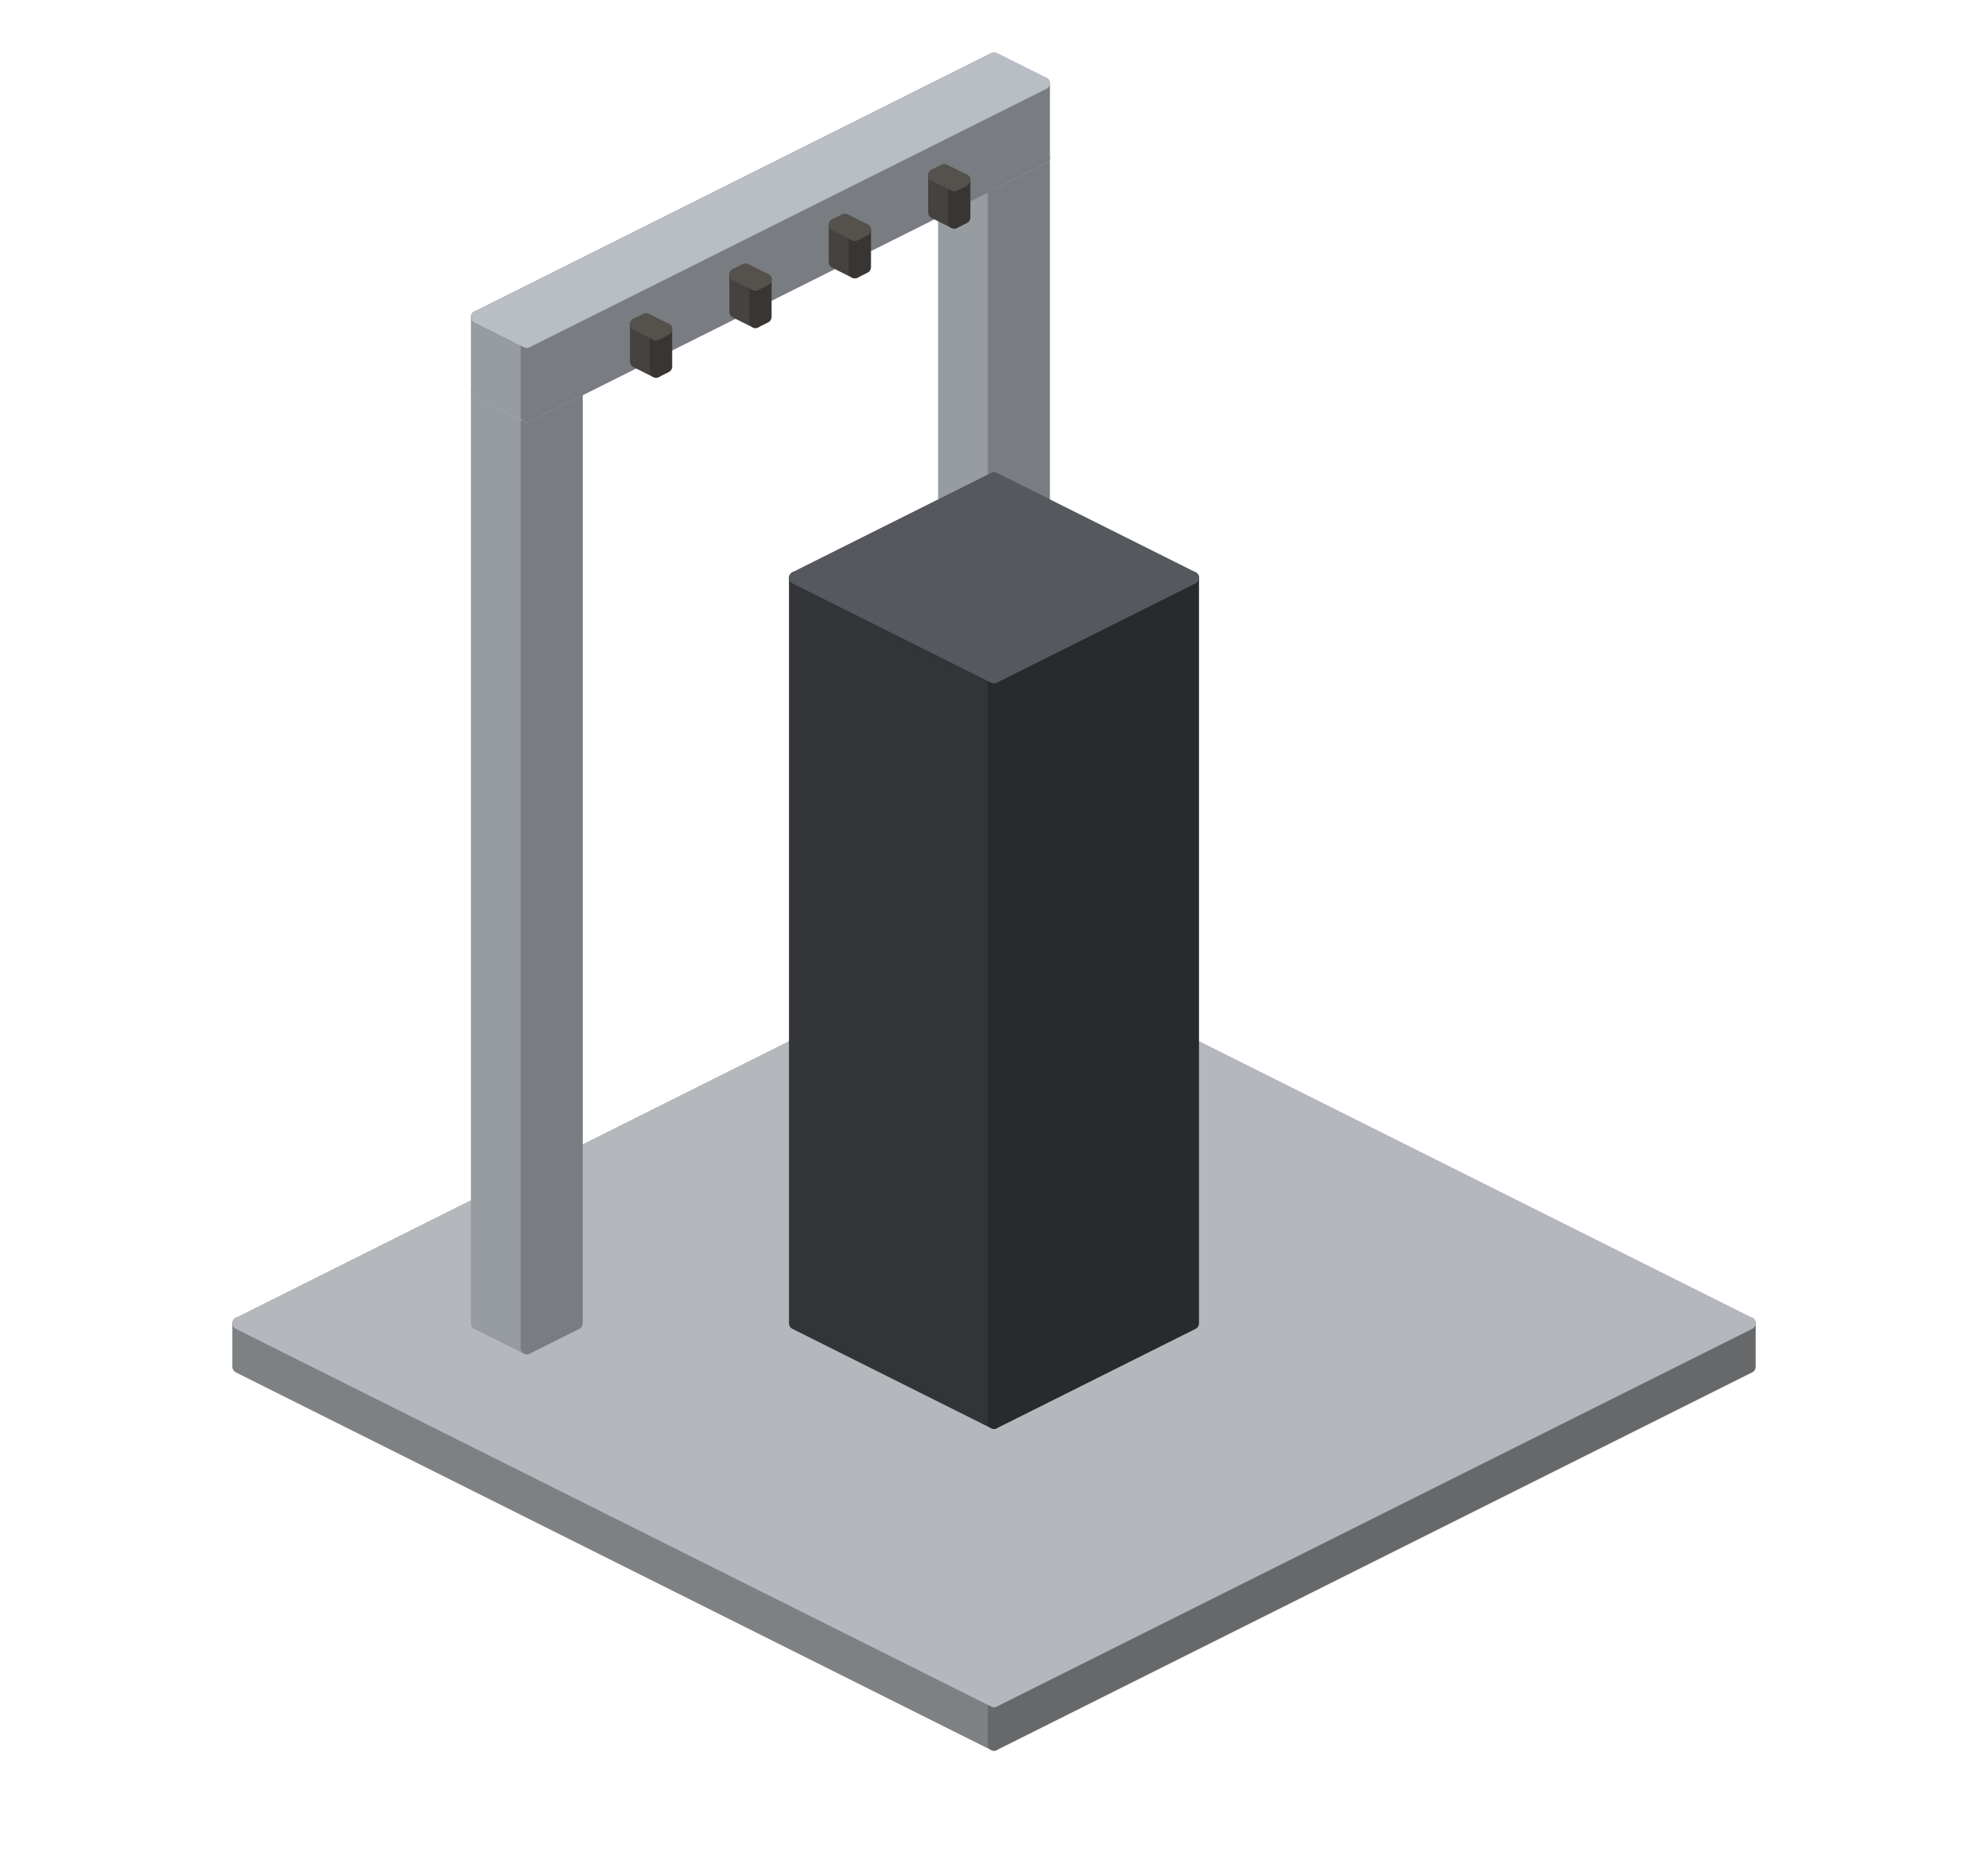
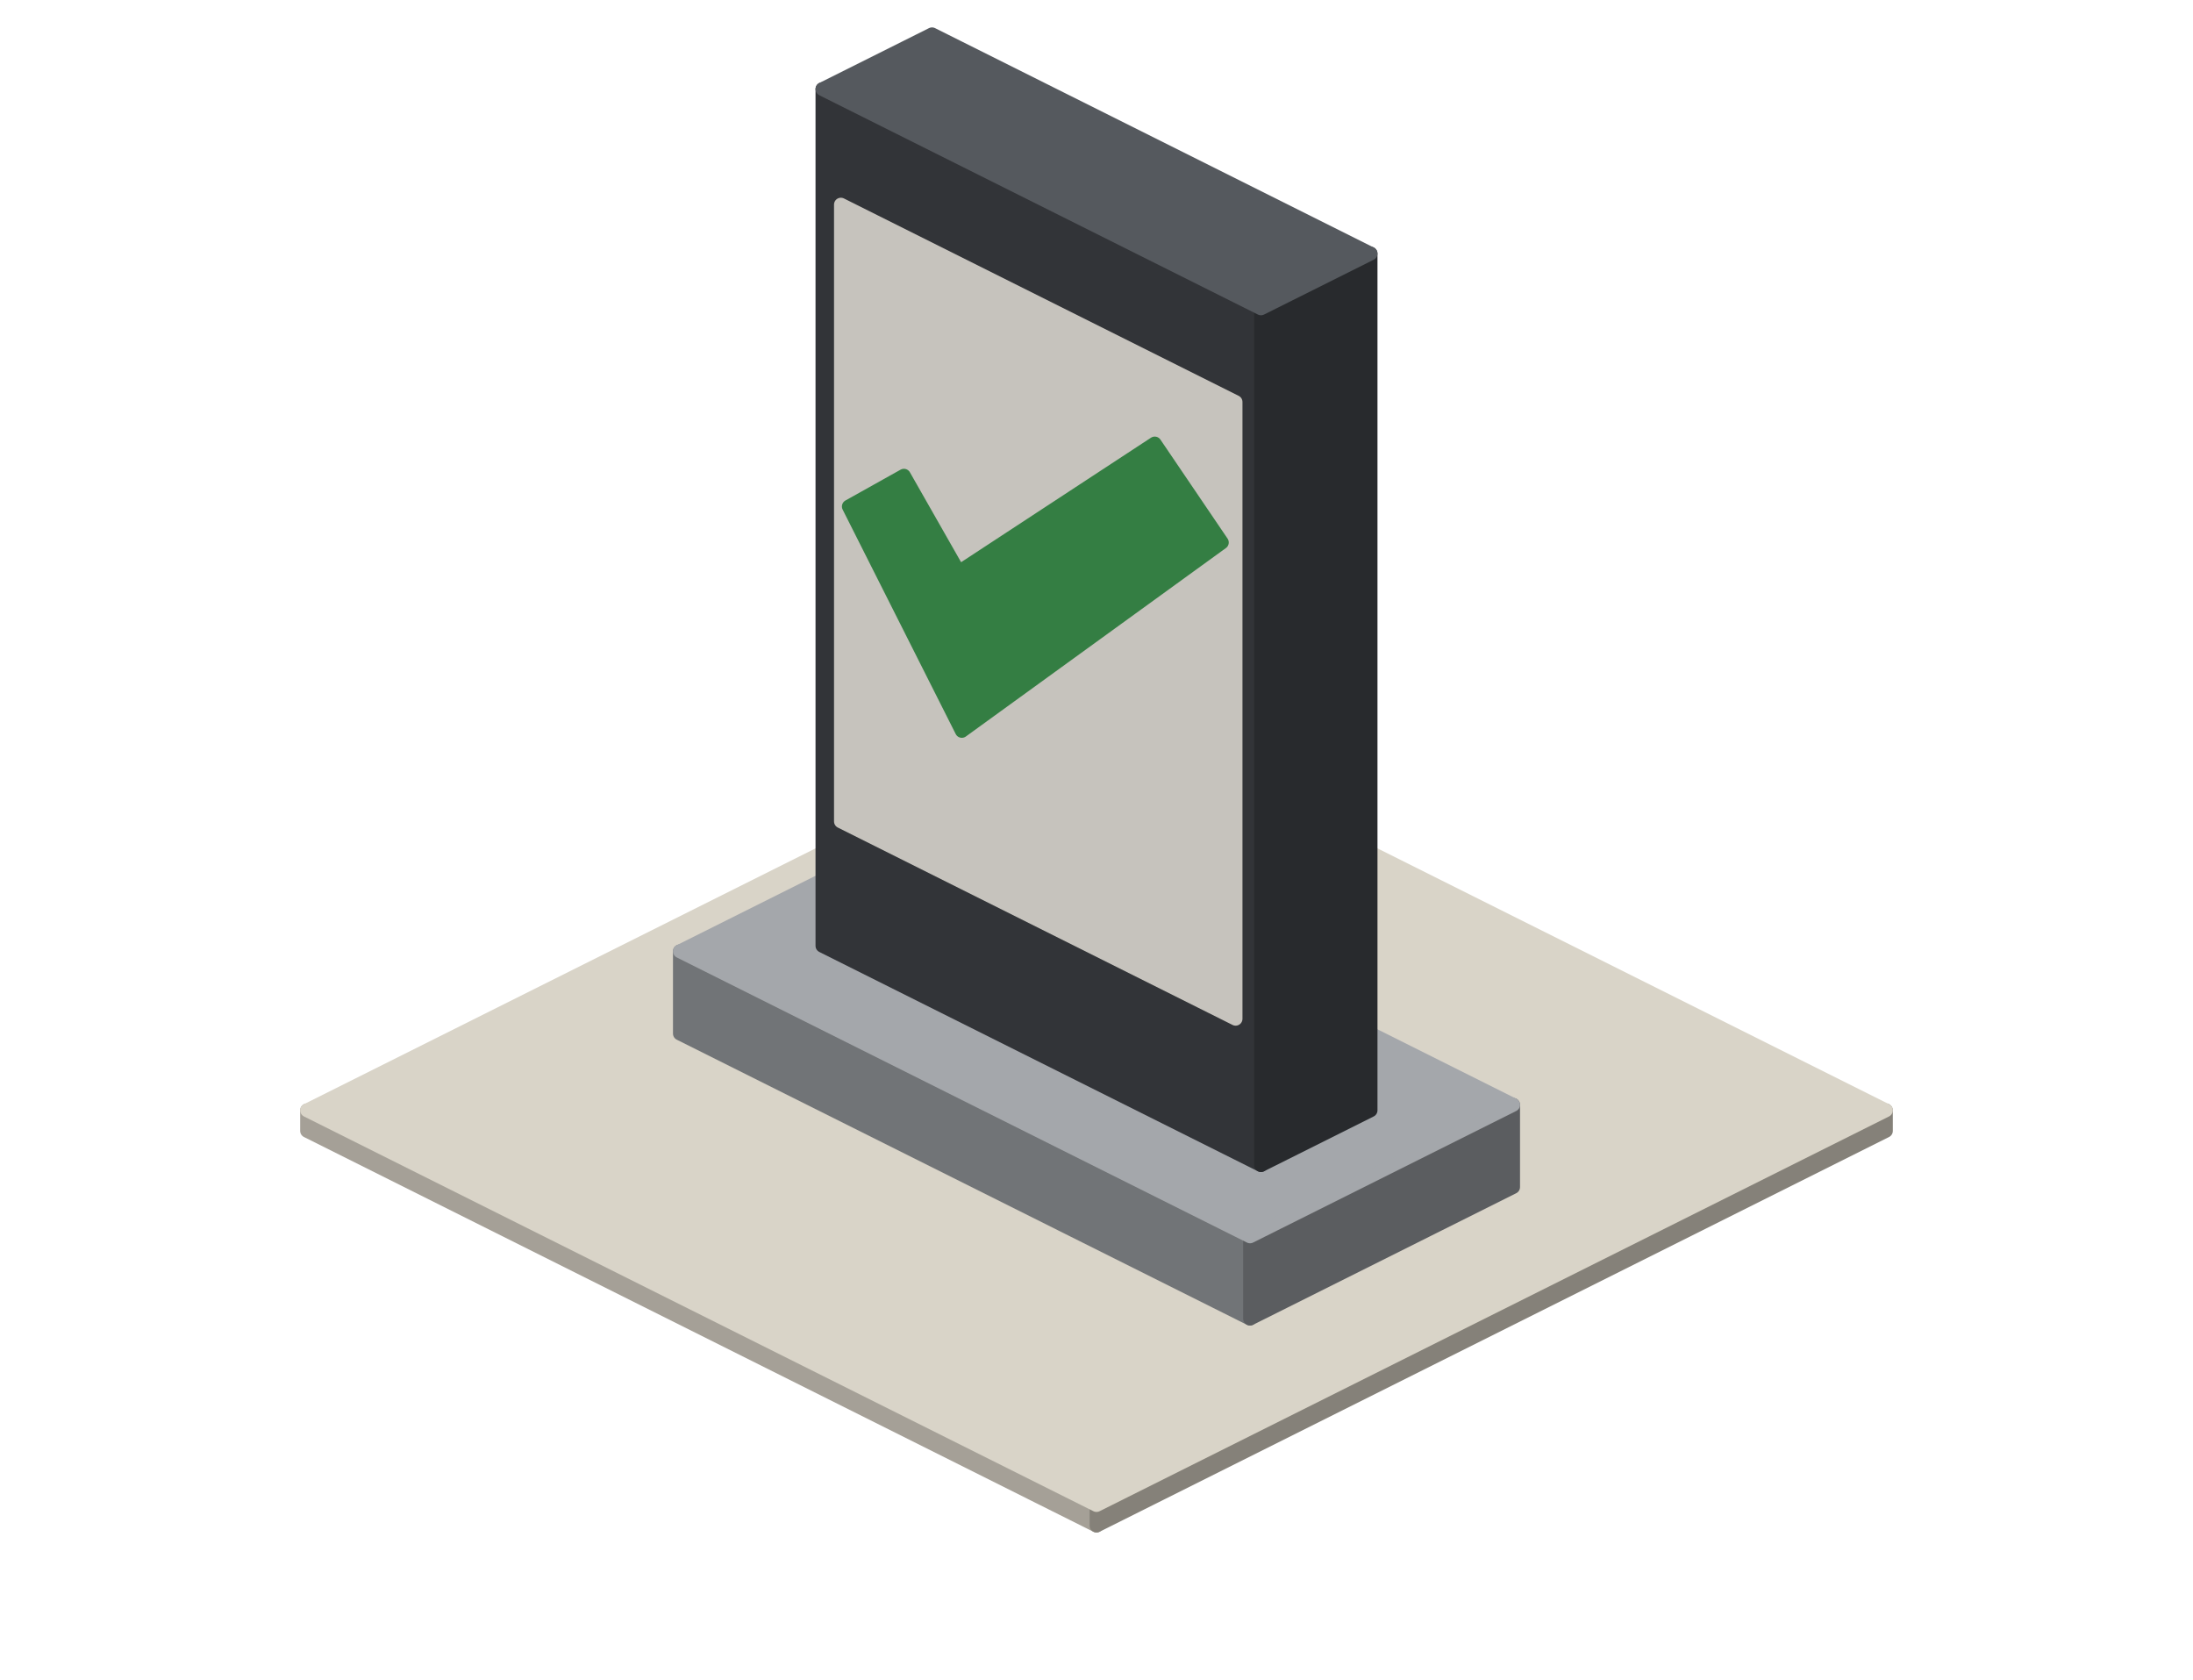
- <svg xmlns="http://www.w3.org/2000/svg" width="64" height="60" viewBox="0 0 64 60">
-   <g transform="translate(0 28)" stroke-linejoin="round" stroke-width="0.4">
-     <polygon points="7.68,16.00 32.00,28.16 32.00,26.76 7.68,14.60" fill="#7e8184" stroke="#7e8184" />
-     <polygon points="56.32,16.00 32.00,28.16 32.00,26.76 56.32,14.60" fill="#66686a" stroke="#66686a" />
-     <polygon points="32.00,2.44 56.32,14.60 32.00,26.76 7.68,14.60" fill="#b4b7bb" stroke="#b4b7bb" />
-     <polygon points="30.40,7.08 32.00,7.88 32.00,-22.12 30.40,-22.92" fill="#979ca1" stroke="#979ca1" />
-     <polygon points="33.60,7.08 32.00,7.88 32.00,-22.12 33.60,-22.92" fill="#797d81" stroke="#797d81" />
-     <polygon points="32.00,-23.72 33.60,-22.92 32.00,-22.12 30.40,-22.92" fill="#b8bec4" stroke="#b8bec4" />
-     <polygon points="15.36,14.60 16.96,15.40 16.96,-14.60 15.36,-15.40" fill="#979ca1" stroke="#979ca1" />
-     <polygon points="18.56,14.60 16.96,15.40 16.96,-14.60 18.56,-15.40" fill="#797d81" stroke="#797d81" />
-     <polygon points="16.96,-16.20 18.56,-15.40 16.96,-14.60 15.36,-15.40" fill="#b8bec4" stroke="#b8bec4" />
-     <polygon points="15.36,-15.40 16.96,-14.60 16.96,-17.00 15.36,-17.80" fill="#979ca1" stroke="#979ca1" />
-     <polygon points="33.60,-22.92 16.96,-14.60 16.96,-17.00 33.60,-25.32" fill="#797d81" stroke="#797d81" />
-     <polygon points="32.00,-26.12 33.60,-25.32 16.96,-17.00 15.36,-17.80" fill="#b8bec4" stroke="#b8bec4" />
-     <polygon points="30.08,-21.16 30.72,-20.84 30.72,-22.04 30.08,-22.36" fill="#46423f" stroke="#46423f" />
-     <polygon points="31.04,-21.00 30.72,-20.84 30.72,-22.04 31.04,-22.20" fill="#383533" stroke="#383533" />
-     <polygon points="30.40,-22.52 31.04,-22.20 30.72,-22.04 30.08,-22.36" fill="#55514d" stroke="#55514d" />
-     <polygon points="26.88,-19.56 27.52,-19.24 27.52,-20.44 26.88,-20.76" fill="#46423f" stroke="#46423f" />
-     <polygon points="27.84,-19.40 27.52,-19.24 27.52,-20.44 27.84,-20.60" fill="#383533" stroke="#383533" />
-     <polygon points="27.20,-20.92 27.84,-20.60 27.52,-20.44 26.88,-20.76" fill="#55514d" stroke="#55514d" />
-     <polygon points="23.68,-17.96 24.32,-17.64 24.32,-18.84 23.68,-19.16" fill="#46423f" stroke="#46423f" />
-     <polygon points="24.64,-17.80 24.32,-17.64 24.32,-18.84 24.64,-19.00" fill="#383533" stroke="#383533" />
-     <polygon points="24.00,-19.32 24.64,-19.00 24.32,-18.84 23.68,-19.16" fill="#55514d" stroke="#55514d" />
-     <polygon points="20.48,-16.36 21.12,-16.04 21.12,-17.24 20.48,-17.56" fill="#46423f" stroke="#46423f" />
-     <polygon points="21.44,-16.20 21.12,-16.04 21.12,-17.24 21.44,-17.40" fill="#383533" stroke="#383533" />
-     <polygon points="20.80,-17.72 21.44,-17.40 21.12,-17.24 20.48,-17.56" fill="#55514d" stroke="#55514d" />
-     <polygon points="25.60,14.60 32.00,17.80 32.00,-6.20 25.60,-9.40" fill="#323438" stroke="#323438" />
-     <polygon points="38.40,14.60 32.00,17.80 32.00,-6.20 38.40,-9.40" fill="#282a2d" stroke="#282a2d" />
-     <polygon points="32.00,-12.60 38.40,-9.40 32.00,-6.20 25.60,-9.40" fill="#55595e" stroke="#55595e" />
+ <svg xmlns="http://www.w3.org/2000/svg" width="64" height="49" viewBox="0 0 64 49">
+   <g transform="translate(0 17)" stroke-linejoin="round" stroke-width="0.4">
+     <polygon points="8.96,16.00 32.00,27.52 32.00,26.92 8.96,15.40" fill="#a5a097" stroke="#a5a097" />
+     <polygon points="55.04,16.00 32.00,27.52 32.00,26.92 55.04,15.40" fill="#858179" stroke="#858179" />
+     <polygon points="32.00,3.88 55.04,15.40 32.00,26.92 8.96,15.40" fill="#d9d4c8" stroke="#d9d4c8" />
+     <polygon points="19.84,13.16 36.48,21.48 36.48,19.08 19.84,10.76" fill="#717477" stroke="#717477" />
+     <polygon points="44.16,17.64 36.48,21.48 36.48,19.08 44.16,15.24" fill="#5b5d60" stroke="#5b5d60" />
+     <polygon points="27.52,6.92 44.16,15.24 36.48,19.08 19.84,10.76" fill="#a4a7ab" stroke="#a4a7ab" />
+     <polygon points="24.00,10.60 36.80,17.00 36.80,-8.00 24.00,-14.40" fill="#323438" stroke="#323438" />
+     <polygon points="40.00,15.40 36.80,17.00 36.80,-8.00 40.00,-9.60" fill="#282a2d" stroke="#282a2d" />
+     <polygon points="27.20,-16.00 40.00,-9.60 36.80,-8.00 24.00,-14.40" fill="#55595e" stroke="#55595e" />
+     <polygon points="24.54,6.97 36.06,12.73 36.06,-5.27 24.54,-11.03" fill="#c6c3bd" stroke="#c6c3bd" />
+     <polygon points="24.77,-2.22 26.38,-3.12 27.98,-0.31 33.70,-4.06 35.66,-1.17 28.07,4.33" fill="#347e43" stroke="#347e43" />
  </g>
</svg>
